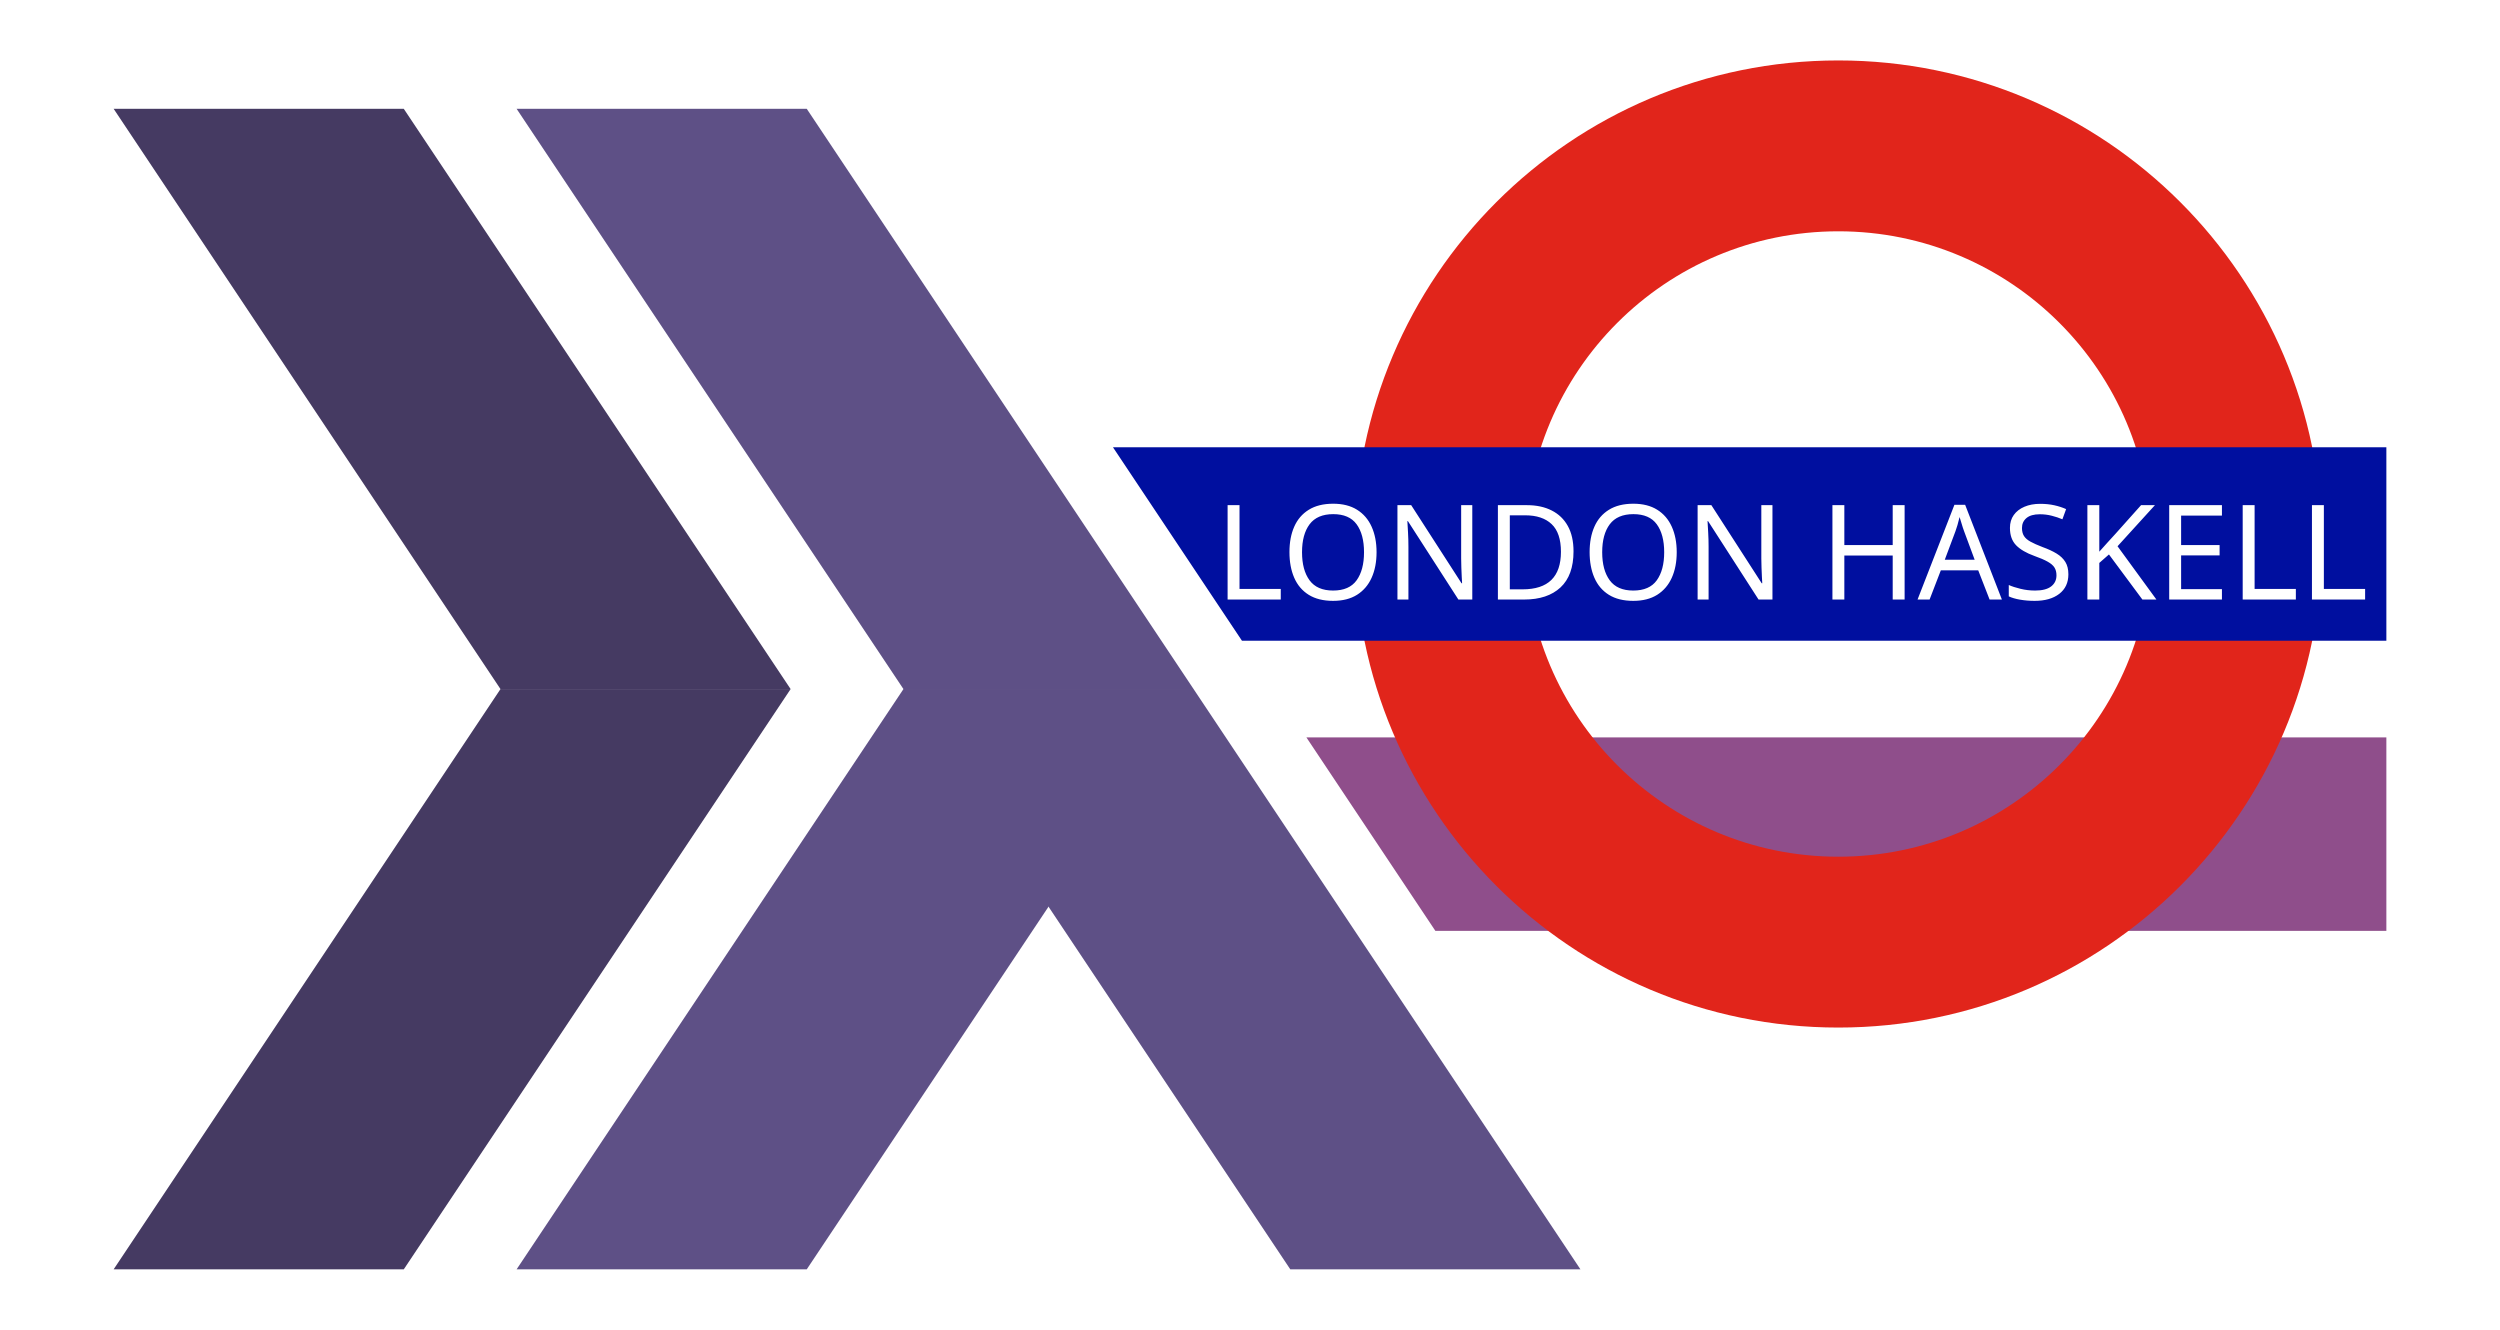
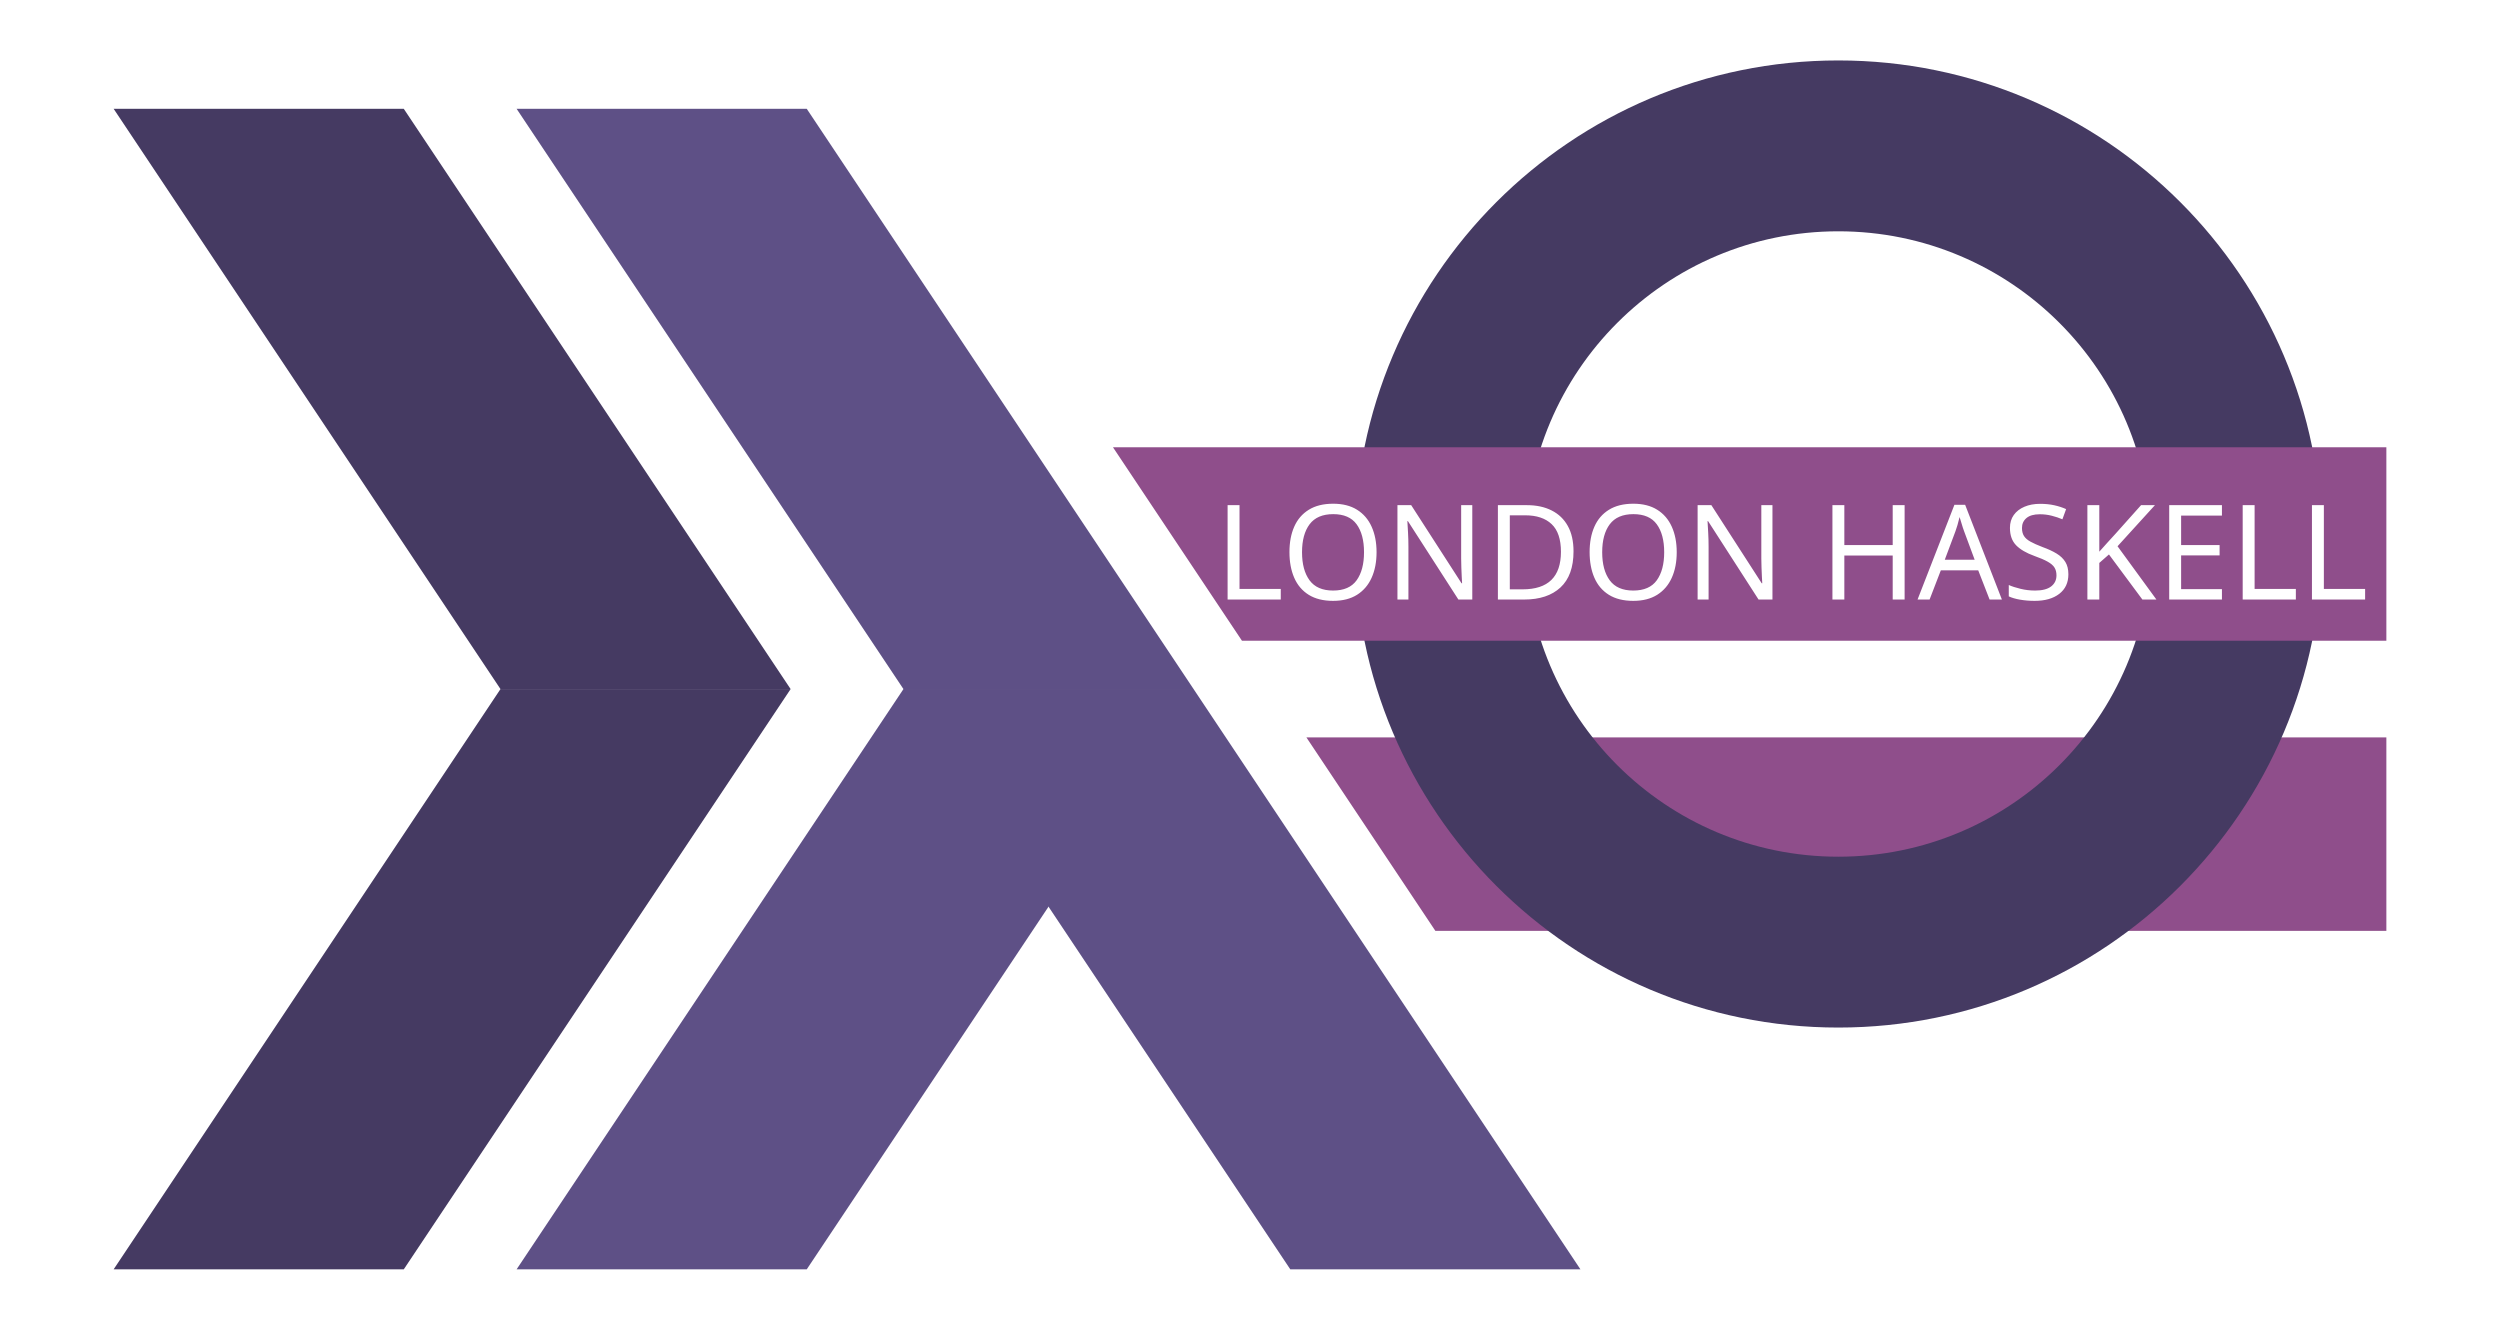
<svg xmlns="http://www.w3.org/2000/svg" viewBox="0.0 0.0 1000.0 531.915" height="531.915" font-size="1" stroke-opacity="1" width="1000" stroke="rgb(0,0,0)" version="1.1">
  <defs>
    <style type="text/css">@font-face {font-family: johnston;src: url('new-johnston-medium-4.ttf');}</style>
  </defs>
  <g stroke-linecap="butt" fill="rgb(143,78,139)" stroke-miterlimit="10.0" stroke-width="0.0" fill-opacity="1.0" stroke-opacity="1.0" stroke-linejoin="miter" stroke="rgb(0,0,0)">
    <path d="M 522.566,294.971 l 51.58,77.369 h 380.4 v -77.369 Z" />
  </g>
-   <g stroke-linecap="butt" fill="rgb(225,37,27)" stroke-miterlimit="10.0" stroke-width="0.0" fill-opacity="1.0" stroke-opacity="1.0" stroke-linejoin="miter" stroke="rgb(0,0,0)">
+   <g stroke-linecap="butt" fill="rgb(69,58,98)" stroke-miterlimit="10.0" stroke-width="0.0" fill-opacity="1.0" stroke-opacity="1.0" stroke-linejoin="miter" stroke="rgb(0,0,0)">
    <path d="M 860.413,217.601 h 68.343 c 0,-106.825 -86.599,-193.424 -193.424 -193.424c -106.825,-0 -193.424,86.599 -193.424 193.424c -0,106.825 86.599,193.424 193.424 193.424c 106.825,0 193.424,-86.599 193.424 -193.424l -68.343,-0 c -0,69.08 -56.001,125.081 -125.081 125.081c -69.08,-0 -125.081,-56.001 -125.081 -125.081c 0,-69.08 56.001,-125.081 125.081 -125.081c 69.08,0 125.081,56.001 125.081 125.081Z" />
  </g>
-   <g stroke-linecap="butt" fill="rgb(0,15,159)" stroke-miterlimit="10.0" stroke-width="0.0" fill-opacity="1.0" stroke-opacity="1.0" stroke-linejoin="miter" stroke="rgb(0,0,0)">
+   <g stroke-linecap="butt" fill="rgb(143,78,139)" stroke-miterlimit="10.0" stroke-width="0.0" fill-opacity="1.0" stroke-opacity="1.0" stroke-linejoin="miter" stroke="rgb(0,0,0)">
    <path d="M 445.197,178.917 l 51.58,77.369 h 457.769 v -77.369 Z" />
  </g>
  <g stroke-linecap="butt" font-family="johnston" fill="rgb(255,255,255)" font-size="52.869px" stroke-miterlimit="10.0" stroke-width="0.0" fill-opacity="1.0" stroke-opacity="1.0" stroke-linejoin="miter" stroke="rgb(0,0,0)">
    <text transform="matrix(1,0,0,1,716.6344,221.47)" dominant-baseline="middle" text-anchor="middle" stroke="none">LONDON HASKELL</text>
  </g>
  <g stroke-linecap="butt" fill="rgb(94,80,134)" stroke-miterlimit="10.0" stroke-width="0.0" fill-opacity="1.0" stroke-opacity="1.0" stroke-linejoin="miter" stroke="rgb(0,0,0)">
    <path d="M 361.38,275.629 l 154.739,232.108 h 116.054 l -154.739,-232.108 Z" />
  </g>
  <g stroke-linecap="butt" fill="rgb(94,80,134)" stroke-miterlimit="10.0" stroke-width="0.0" fill-opacity="1.0" stroke-opacity="1.0" stroke-linejoin="miter" stroke="rgb(0,0,0)">
    <path d="M 477.434,275.629 l -154.739,232.108 h -116.054 l 154.739,-232.108 Z" />
  </g>
  <g stroke-linecap="butt" fill="rgb(94,80,134)" stroke-miterlimit="10.0" stroke-width="0.0" fill-opacity="1.0" stroke-opacity="1.0" stroke-linejoin="miter" stroke="rgb(0,0,0)">
    <path d="M 477.434,275.629 l -154.739,-232.108 h -116.054 l 154.739,232.108 Z" />
  </g>
  <g stroke-linecap="butt" fill="rgb(69,58,98)" stroke-miterlimit="10.0" stroke-width="0.0" fill-opacity="1.0" stroke-opacity="1.0" stroke-linejoin="miter" stroke="rgb(0,0,0)">
    <path d="M 316.248,275.629 l -154.739,232.108 h -116.054 l 154.739,-232.108 Z" />
  </g>
  <g stroke-linecap="butt" fill="rgb(69,58,98)" stroke-miterlimit="10.0" stroke-width="0.0" fill-opacity="1.0" stroke-opacity="1.0" stroke-linejoin="miter" stroke="rgb(0,0,0)">
    <path d="M 316.248,275.629 l -154.739,-232.108 h -116.054 l 154.739,232.108 Z" />
  </g>
</svg>
